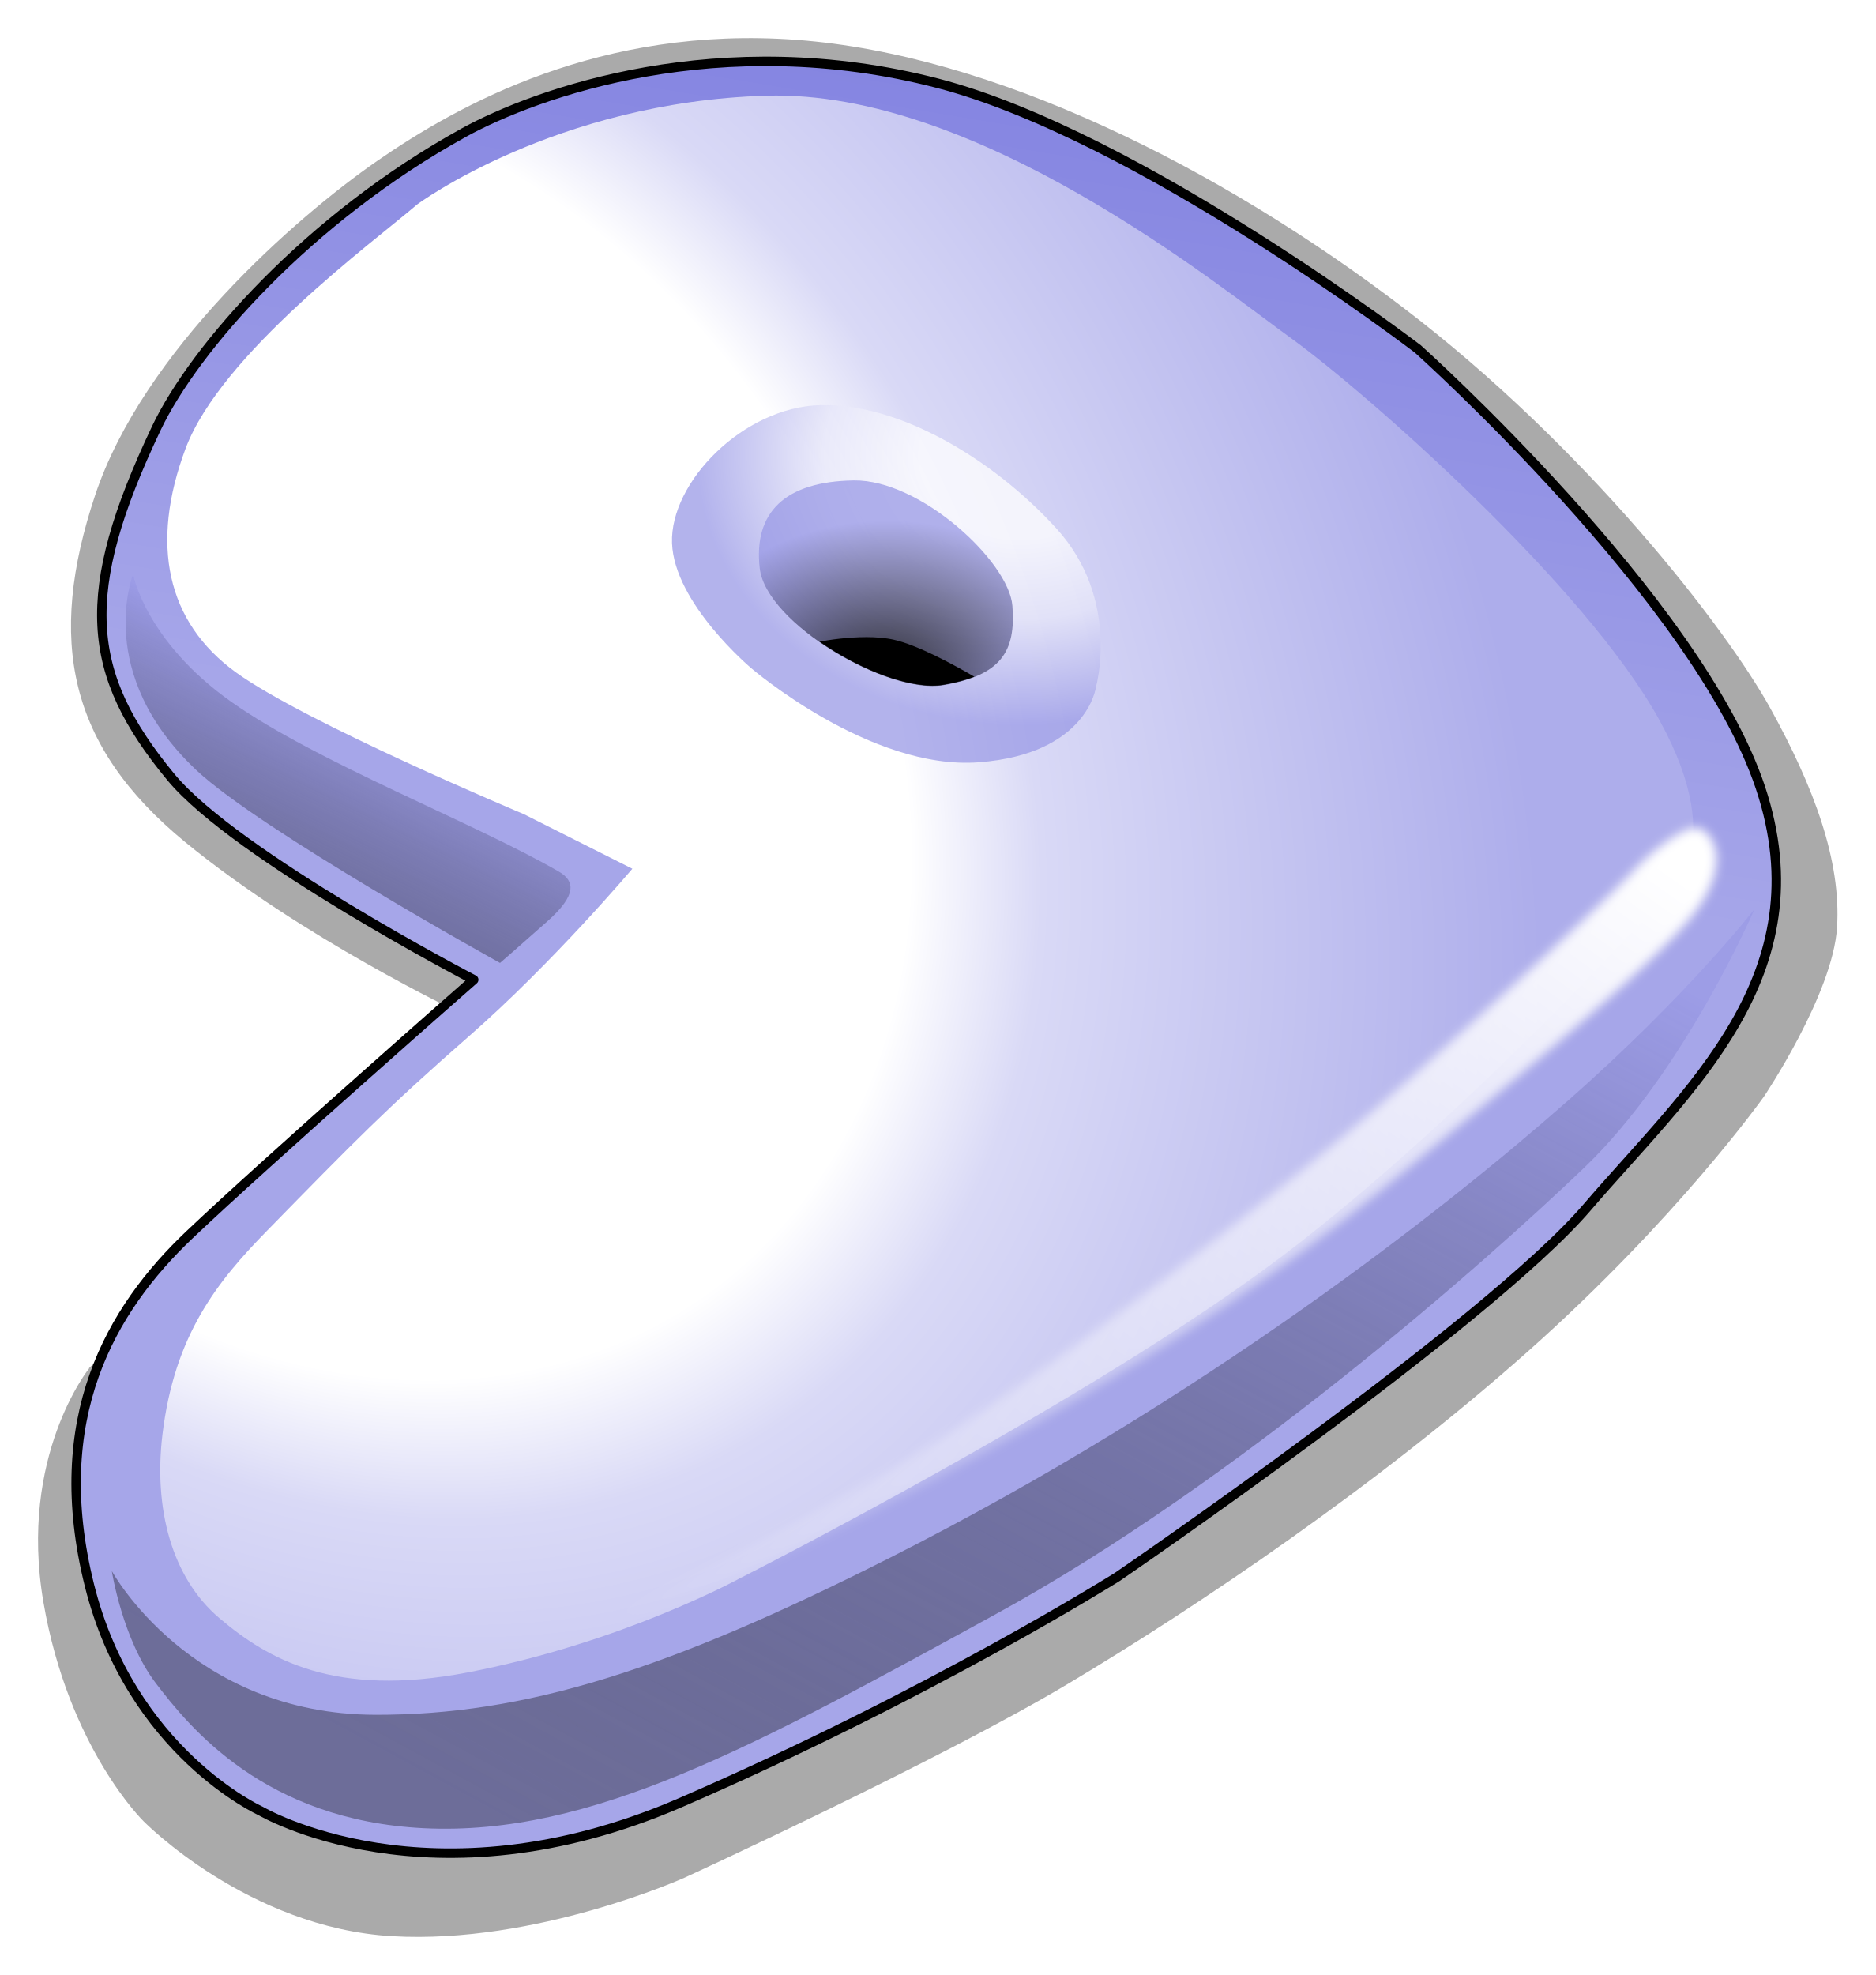
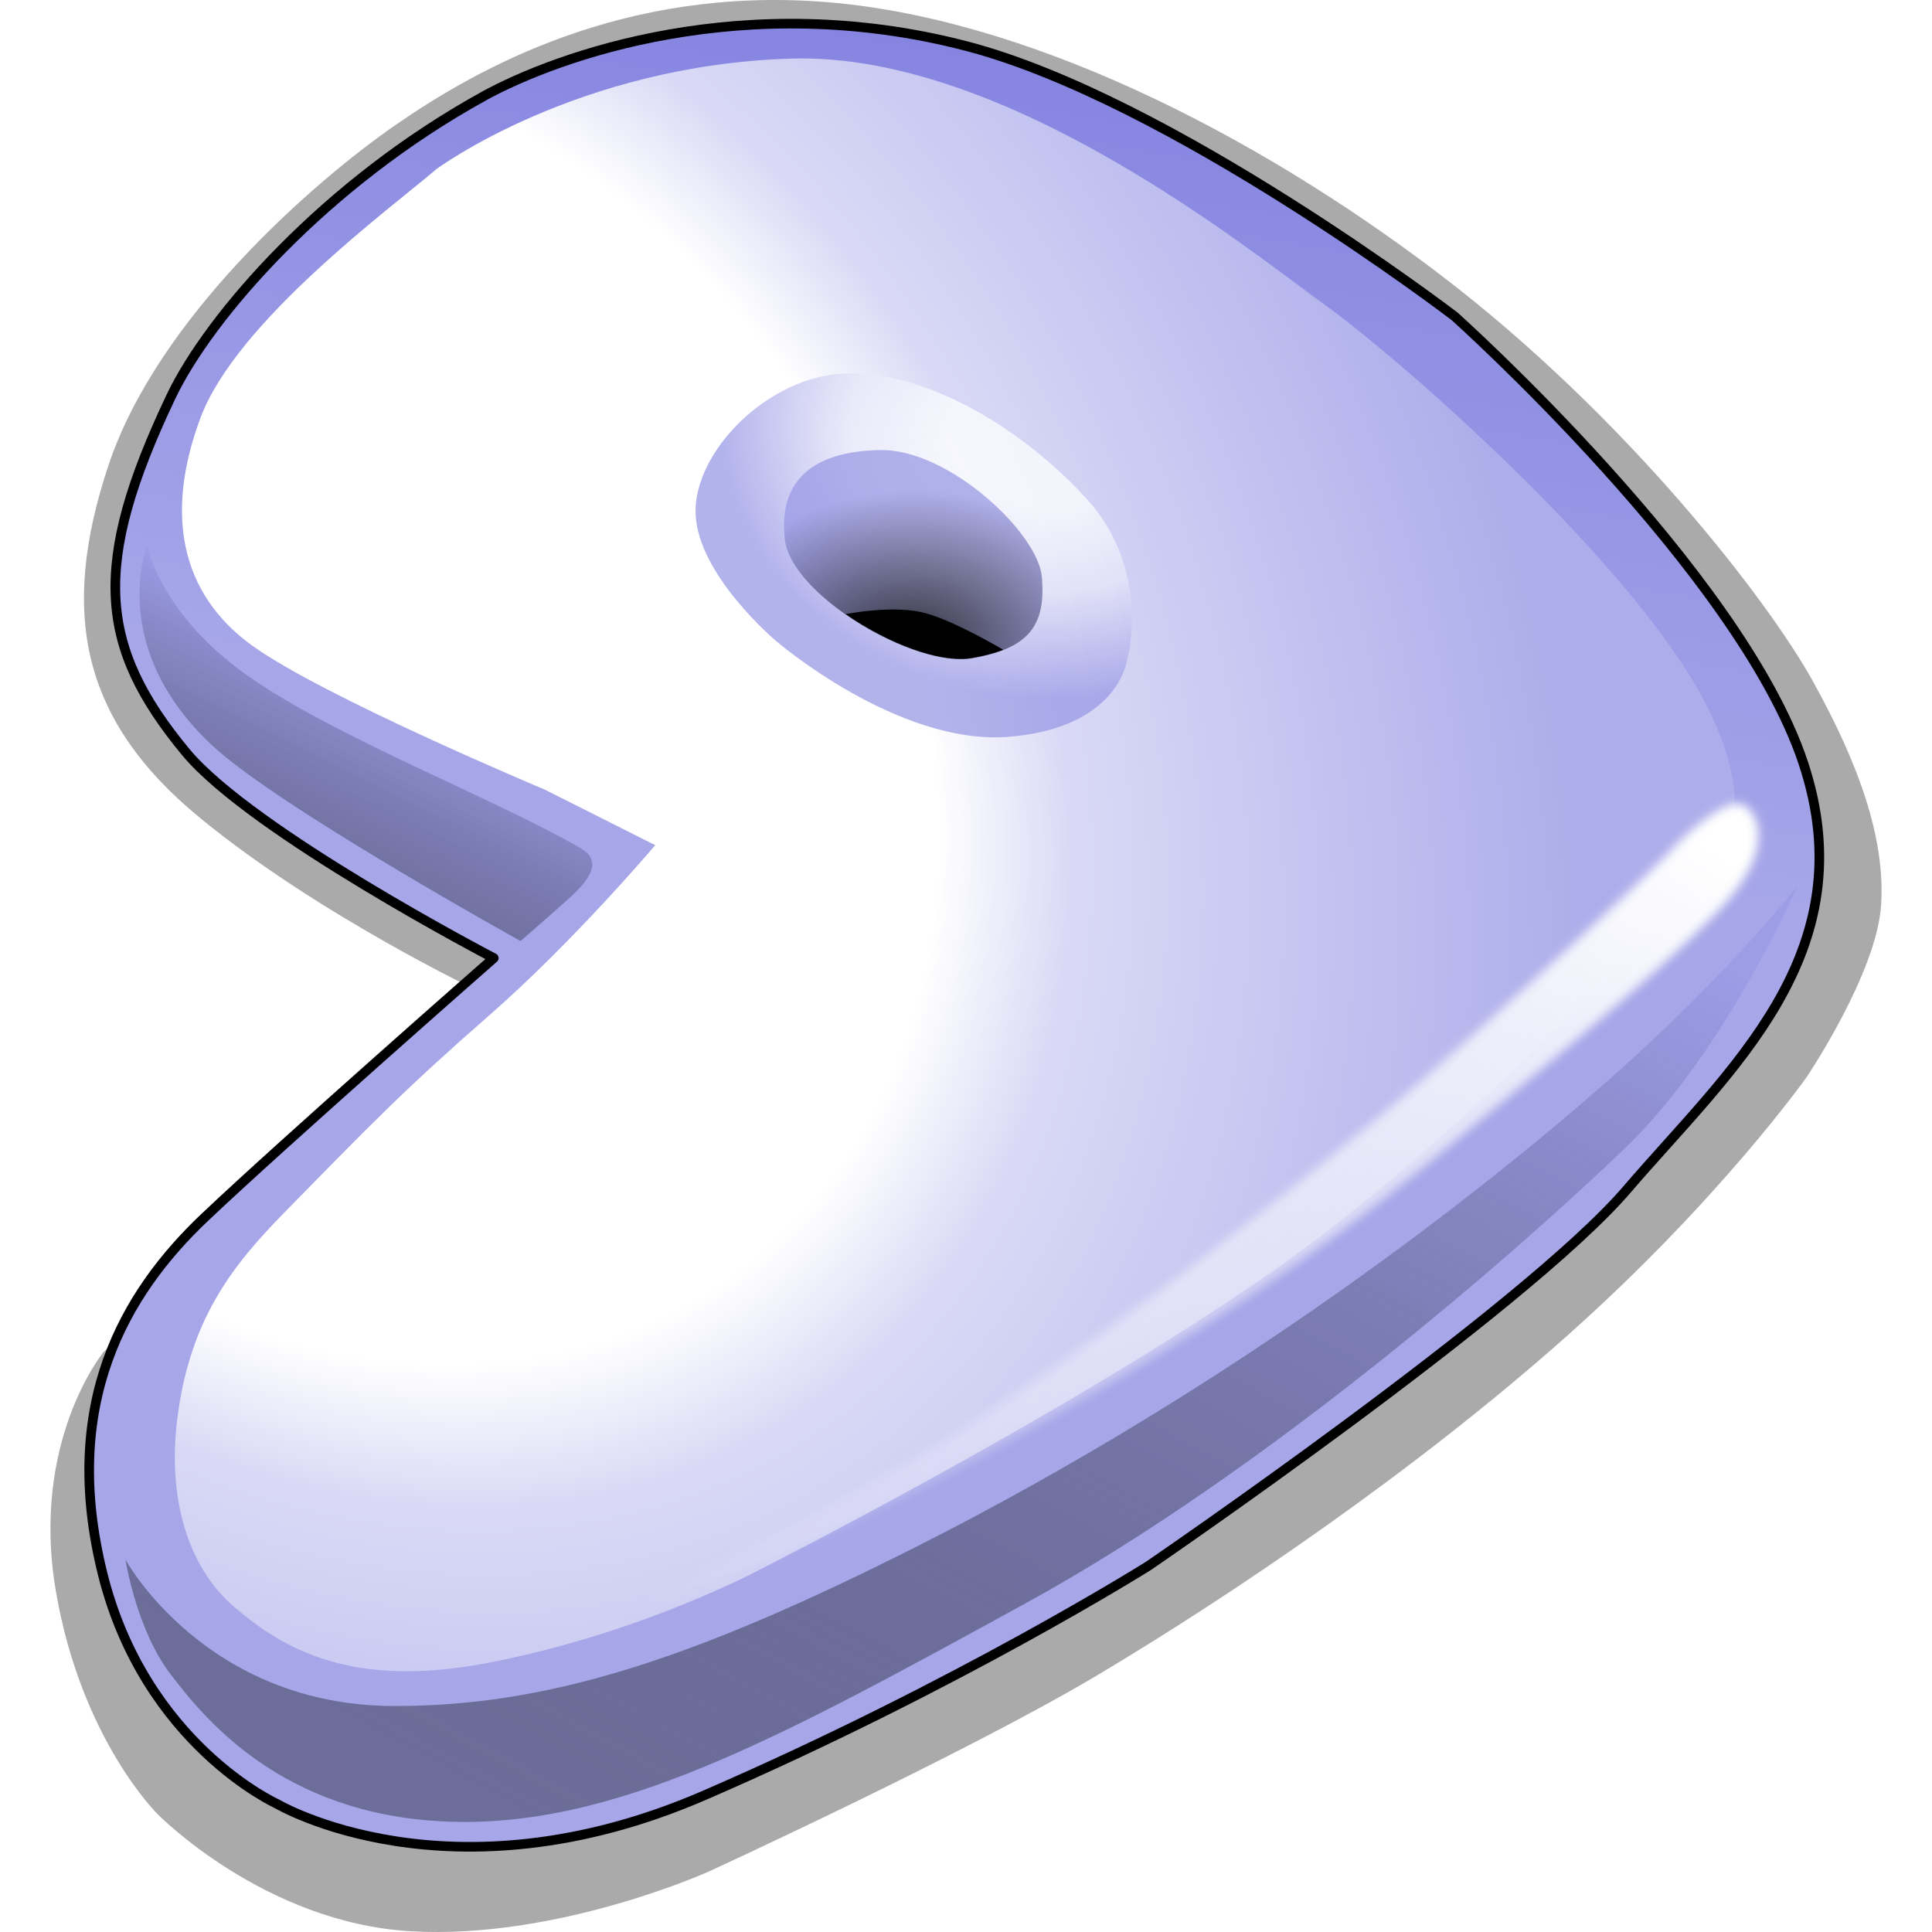
- <svg xmlns="http://www.w3.org/2000/svg" xmlns:xlink="http://www.w3.org/1999/xlink" width="493.3" height="519.3" version="1.1">
-   <defs>
+ <svg xmlns="http://www.w3.org/2000/svg" xmlns:xlink="http://www.w3.org/1999/xlink" width="160" height="160" version="1.1" id="svg3763">
+   <defs id="defs3737">
    <linearGradient id="vlpa">
-       <stop style="stop-opacity:.459" offset="0" />
-       <stop style="stop-color:#9999e6" offset="1" />
+       <stop style="stop-opacity:.459" offset="0" id="stop3694" />
+       <stop style="stop-color:#9999e6" offset="1" id="stop3696" />
    </linearGradient>
-     <radialGradient id="vlpd" cx="240.2" cy="350.8" r="303.3" gradientTransform="matrix(.691 1.012 -.8154 .557 374.4 -116.5)" gradientUnits="userSpaceOnUse">
-       <stop style="stop-color:#fff" offset="0" />
-       <stop style="stop-color:#fff" offset=".487" />
-       <stop style="stop-color:#d9d9f6" offset=".593" />
-       <stop style="stop-color:#adadeb" offset="1" />
+     <radialGradient id="vlpd" cx="240.2" cy="350.8" r="303.3" gradientTransform="matrix(0.691,1.012,-0.8154,0.557,374.4,-116.5)" gradientUnits="userSpaceOnUse">
+       <stop style="stop-color:#fff" offset="0" id="stop3699" />
+       <stop style="stop-color:#fff" offset=".487" id="stop3701" />
+       <stop style="stop-color:#d9d9f6" offset=".593" id="stop3703" />
+       <stop style="stop-color:#adadeb" offset="1" id="stop3705" />
    </radialGradient>
-     <radialGradient id="vlpc" cx="402.9" cy="273.5" r="77.79" gradientTransform="scale(1.095 .9133)" gradientUnits="userSpaceOnUse">
-       <stop style="stop-color:#fff" offset="0" />
-       <stop style="stop-color:#fff" offset=".304" />
-       <stop style="stop-color:#e6e6f9" offset=".607" />
-       <stop style="stop-color:#9999e6" offset="1" />
+     <radialGradient id="vlpc" cx="402.9" cy="273.5" r="77.79" gradientTransform="scale(1.095,0.9133)" gradientUnits="userSpaceOnUse">
+       <stop style="stop-color:#fff" offset="0" id="stop3708" />
+       <stop style="stop-color:#fff" offset=".304" id="stop3710" />
+       <stop style="stop-color:#e6e6f9" offset=".607" id="stop3712" />
+       <stop style="stop-color:#9999e6" offset="1" id="stop3714" />
    </radialGradient>
-     <linearGradient id="vlph" x1="192.6" x2="234.9" y1="404.7" y2="331.9" gradientTransform="scale(1.083 .9232)" gradientUnits="userSpaceOnUse" xlink:href="#vlpa" />
-     <linearGradient id="vlpg" x1="188.6" x2="450.4" y1="785.1" y2="519.5" gradientTransform="scale(1.348 .7417)" gradientUnits="userSpaceOnUse" xlink:href="#vlpa" />
-     <linearGradient id="vlpf" x1="508.2" x2="271" y1="428.6" y2="659.8" gradientTransform="scale(1.201 .8329)" gradientUnits="userSpaceOnUse">
-       <stop style="stop-color:#fff" offset="0" />
-       <stop style="stop-color:#fff;stop-opacity:0" offset="1" />
+     <linearGradient id="vlph" x1="192.6" x2="234.9" y1="404.7" y2="331.9" gradientTransform="scale(1.083,0.9232)" gradientUnits="userSpaceOnUse" xlink:href="#vlpa" />
+     <linearGradient id="vlpg" x1="188.6" x2="450.4" y1="785.1" y2="519.5" gradientTransform="scale(1.348,0.7417)" gradientUnits="userSpaceOnUse" xlink:href="#vlpa" />
+     <linearGradient id="vlpf" x1="508.2" x2="271" y1="428.6" y2="659.8" gradientTransform="scale(1.201,0.8329)" gradientUnits="userSpaceOnUse">
+       <stop style="stop-color:#fff" offset="0" id="stop3719" />
+       <stop style="stop-color:#fff;stop-opacity:0" offset="1" id="stop3721" />
    </linearGradient>
-     <filter id="vlpi">
-       <feGaussianBlur stdDeviation="1.309" />
+     <filter id="vlpi" x="-0.01" y="-0.015" width="1.02" height="1.029">
+       <feGaussianBlur stdDeviation="1.309" id="feGaussianBlur3724" />
    </filter>
    <linearGradient id="vlpe" x1="354.2" x2="314.4" y1="83.33" y2="322.3" gradientUnits="userSpaceOnUse">
-       <stop style="stop-color:#7b7bdf" offset="0" />
-       <stop style="stop-color:#a6a6e9" offset="1" />
+       <stop style="stop-color:#7b7bdf" offset="0" id="stop3727" />
+       <stop style="stop-color:#a6a6e9" offset="1" id="stop3729" />
    </linearGradient>
-     <radialGradient id="vlpb" cx="364.3" cy="341" r="35.68" gradientTransform="matrix(1.504 -.05645 .04112 1.095 -156.9 -46.75)" gradientUnits="userSpaceOnUse">
-       <stop offset="0" />
-       <stop style="stop-color:#9999e6" offset="1" />
+     <radialGradient id="vlpb" cx="364.3" cy="341" r="35.68" gradientTransform="matrix(1.504,-0.05645,0.04112,1.095,-156.9,-46.75)" gradientUnits="userSpaceOnUse">
+       <stop offset="0" id="stop3732" />
+       <stop style="stop-color:#9999e6" offset="1" id="stop3734" />
    </radialGradient>
  </defs>
-   <g transform="translate(-152 -139)">
-     <g transform="translate(-20.81 8.922)">
-       <path d="m196.3 489.8s-18.67 23.07-12.08 61.51c6.59 38.44 26.36 57.66 26.36 57.66s27.46 28.01 65.35 30.2c37.89 2.197 76.89-15.38 76.89-15.38s67-30.75 101-51.07c34.05-20.32 81.28-52.17 120.8-87.32 39.54-35.15 62.06-67 62.06-67s18.12-26.91 19.22-44.48c1.098-17.57-6.041-36.8-17.57-57.66-11.53-20.87-48.33-68.65-96.66-105.4-48.33-36.8-107.6-66.45-159.3-70.3-51.62-3.844-88.97 17.02-110.4 31.85-21.42 14.83-61.51 49.98-74.14 87.87-12.69 38.06-7.139 65.9 23.61 91.16 30.75 25.26 72.49 45.03 72.49 45.03l-97.75 93.36z" style="fill-opacity:.333;fill-rule:evenodd" />
-       <path d="m294.7 165c-40.55 22.33-70.77 56.56-80.79 77.7-20.59 43.39-18.71 64.44 3.844 91.71 17.12 20.7 79.63 53.27 79.63 53.27s-53.82 47.23-74.69 67c-20.87 19.77-37.34 48.33-26.36 92.26 10.98 43.93 45.03 59.31 45.03 59.31s44.48 26.36 110.4-2.197c65.9-28.56 114.8-59.31 114.8-59.31s97.2-66.45 123.6-97.2c26.36-30.75 62.06-60.96 45.58-110.4-16.48-49.43-90.07-115.3-90.07-115.3s-73.33-56.1-126.2-69.85c-57.24-14.89-105.6 2.44-124.8 13.01z" style="fill-rule:evenodd;fill:url(#vlpe);stroke-linecap:round;stroke-linejoin:round;stroke-width:2.485;stroke:#000" />
-       <path d="m339.1 358.5s-20.87 24.71-42.84 43.93c-21.97 19.22-30.45 27.98-53.16 51.18-13.18 13.46-24.44 27.47-27.58 53.73-2.285 19.14 2.289 37.47 15.01 48.23s30.22 20.97 65.18 14.27c40.72-7.807 71.54-24.71 71.54-24.71s92.89-47 142.9-84.89c49.98-37.89 100.6-94.62 100.6-94.62s17.53-11.52-1.565-46.21c-19.54-35.5-76.95-85.97-96.72-100.3-19.77-14.28-82.76-65.52-138.2-63.87s-91.71 28.56-91.71 28.56c-11.53 9.885-51.62 39.27-60.96 64.25-9.405 25.17-4.943 45.58 13.18 58.76 18.12 13.18 75.79 37.34 75.79 37.34z" style="fill-rule:evenodd;fill:url(#vlpd)" />
-       <path d="m370.4 305.8s31.3 26.91 59.86 24.71c28.56-2.197 30.75-19.77 30.75-19.77s6.59-23.07-10.43-41.74c-17.02-18.67-41.74-32.95-62.06-32.4-20.32 0.549-39.54 20.32-38.99 36.25 0.549 15.93 20.87 32.95 20.87 32.95z" style="fill-opacity:.75;fill-rule:evenodd;fill:url(#vlpc)" />
-       <path d="m397.3 256.4c-18.12 0.275-26.37 8.441-24.71 23.07 1.648 14.55 33.75 33.26 48.33 30.75 15.11-2.597 19.07-8.77 18.12-20.87-0.9-11.55-24.16-33.23-41.74-32.95z" style="fill-opacity:.75;fill-rule:evenodd;fill:url(#vlpb)" />
-       <path d="m207.8 281.1s3.295 17.57 25.81 33.5c22.52 15.93 64.23 31.94 86.14 44.64 4.199 2.434 4.91 6.049-2.972 13.06-7.554 6.719-12.48 10.97-12.48 10.97s-63.09-34.93-79.84-50.68c-27.08-25.46-16.65-51.49-16.65-51.49z" style="fill-opacity:.75;fill-rule:evenodd;fill:url(#vlph)" />
-       <path d="m202.3 543.3s20.59 37.55 69.23 37.66c39.23 0.085 76.56-11.63 135.1-41.19 82.89-41.85 146.6-92.16 178.4-120.2 31.85-28.01 49.18-50.48 49.18-50.48s-18.38 42.7-44.74 67.96c-26.36 25.26-91.71 82.93-154.9 117.5-63.16 34.6-106.2 58.4-150.3 56.23-41.88-2.054-61.68-26.58-70.47-38.11-8.787-11.53-11.57-29.42-11.57-29.42z" style="fill-opacity:.75;fill-rule:evenodd;fill:url(#vlpg)" />
-       <path d="m315.5 562.8s38.44-8.238 111.5-48.33c73.04-40.09 103.5-66.85 125.4-85.02s54.25-45.06 64.69-57.69c10.43-12.63 7.496-21.39 3.048-23.77-3.423-1.833-13.12 5.869-18.6 11.93s-46.6 44.17-69.66 63.94-87.87 71.39-126.9 93.91c-38.99 22.52-89.52 45.03-89.52 45.03z" style="fill-rule:evenodd;fill:url(#vlpf);filter:url(#vlpi)" />
-       <path transform="translate(172.8 130)" d="m227.8 167.6c-4.822 0-9.519 0.689-12.28 1.188 10.74 7.478 24.44 12.75 32.62 11.34 3.176-0.546 5.845-1.242 8.094-2.125-5.276-3.068-14.9-8.321-21.19-9.719-2.25-0.5-4.766-0.688-7.25-0.688z" style="color:#000000" />
+   <g transform="matrix(0.3204716,0,0,0.3204716,-47.74034,-47.75598)" id="g3761">
+     <g transform="translate(-20.81,8.922)" id="g3759">
+       <path d="m 196.3,489.8 c 0,0 -18.67,23.07 -12.08,61.51 6.59,38.44 26.36,57.66 26.36,57.66 0,0 27.46,28.01 65.35,30.2 37.89,2.197 76.89,-15.38 76.89,-15.38 0,0 67,-30.75 101,-51.07 34.05,-20.32 81.28,-52.17 120.8,-87.32 39.54,-35.15 62.06,-67 62.06,-67 0,0 18.12,-26.91 19.22,-44.48 1.098,-17.57 -6.041,-36.8 -17.57,-57.66 -11.53,-20.87 -48.33,-68.65 -96.66,-105.4 -48.33,-36.8 -107.6,-66.45 -159.3,-70.3 -51.62,-3.844 -88.97,17.02 -110.4,31.85 -21.42,14.83 -61.51,49.98 -74.14,87.87 -12.69,38.06 -7.139,65.9 23.61,91.16 30.75,25.26 72.49,45.03 72.49,45.03 l -97.75,93.36 z" style="fill-opacity:0.333;fill-rule:evenodd" id="path3741" />
+       <path d="m 294.7,165 c -40.55,22.33 -70.77,56.56 -80.79,77.7 -20.59,43.39 -18.71,64.44 3.844,91.71 17.12,20.7 79.63,53.27 79.63,53.27 0,0 -53.82,47.23 -74.69,67 -20.87,19.77 -37.34,48.33 -26.36,92.26 10.98,43.93 45.03,59.31 45.03,59.31 0,0 44.48,26.36 110.4,-2.197 65.9,-28.56 114.8,-59.31 114.8,-59.31 0,0 97.2,-66.45 123.6,-97.2 26.36,-30.75 62.06,-60.96 45.58,-110.4 -16.48,-49.43 -90.07,-115.3 -90.07,-115.3 0,0 -73.33,-56.1 -126.2,-69.85 -57.24,-14.89 -105.6,2.44 -124.8,13.01 z" style="fill:url(#vlpe);fill-rule:evenodd;stroke:#000000;stroke-width:2.485;stroke-linecap:round;stroke-linejoin:round" id="path3743" />
+       <path d="m 339.1,358.5 c 0,0 -20.87,24.71 -42.84,43.93 -21.97,19.22 -30.45,27.98 -53.16,51.18 -13.18,13.46 -24.44,27.47 -27.58,53.73 -2.285,19.14 2.289,37.47 15.01,48.23 12.721,10.76 30.22,20.97 65.18,14.27 40.72,-7.807 71.54,-24.71 71.54,-24.71 0,0 92.89,-47 142.9,-84.89 49.98,-37.89 100.6,-94.62 100.6,-94.62 0,0 17.53,-11.52 -1.565,-46.21 -19.54,-35.5 -76.95,-85.97 -96.72,-100.3 -19.77,-14.28 -82.76,-65.52 -138.2,-63.87 -55.44,1.65 -91.71,28.56 -91.71,28.56 -11.53,9.885 -51.62,39.27 -60.96,64.25 -9.405,25.17 -4.943,45.58 13.18,58.76 18.12,13.18 75.79,37.34 75.79,37.34 z" style="fill:url(#vlpd);fill-rule:evenodd" id="path3745" />
+       <path d="m 370.4,305.8 c 0,0 31.3,26.91 59.86,24.71 28.56,-2.197 30.75,-19.77 30.75,-19.77 0,0 6.59,-23.07 -10.43,-41.74 -17.02,-18.67 -41.74,-32.95 -62.06,-32.4 -20.32,0.549 -39.54,20.32 -38.99,36.25 0.549,15.93 20.87,32.95 20.87,32.95 z" style="fill:url(#vlpc);fill-opacity:0.75;fill-rule:evenodd" id="path3747" />
+       <path d="m 397.3,256.4 c -18.12,0.275 -26.37,8.441 -24.71,23.07 1.648,14.55 33.75,33.26 48.33,30.75 15.11,-2.597 19.07,-8.77 18.12,-20.87 -0.9,-11.55 -24.16,-33.23 -41.74,-32.95 z" style="fill:url(#vlpb);fill-opacity:0.75;fill-rule:evenodd" id="path3749" />
+       <path d="m 207.8,281.1 c 0,0 3.295,17.57 25.81,33.5 22.52,15.93 64.23,31.94 86.14,44.64 4.199,2.434 4.91,6.049 -2.972,13.06 -7.554,6.719 -12.48,10.97 -12.48,10.97 0,0 -63.09,-34.93 -79.84,-50.68 -27.08,-25.46 -16.65,-51.49 -16.65,-51.49 z" style="fill:url(#vlph);fill-opacity:0.75;fill-rule:evenodd" id="path3751" />
+       <path d="m 202.3,543.3 c 0,0 20.59,37.55 69.23,37.66 39.23,0.085 76.56,-11.63 135.1,-41.19 82.89,-41.85 146.6,-92.16 178.4,-120.2 31.85,-28.01 49.18,-50.48 49.18,-50.48 0,0 -18.38,42.7 -44.74,67.96 -26.36,25.26 -91.71,82.93 -154.9,117.5 -63.16,34.6 -106.2,58.4 -150.3,56.23 -41.88,-2.054 -61.68,-26.58 -70.47,-38.11 -8.787,-11.53 -11.57,-29.42 -11.57,-29.42 z" style="fill:url(#vlpg);fill-opacity:0.75;fill-rule:evenodd" id="path3753" />
+       <path d="m 315.5,562.8 c 0,0 38.44,-8.238 111.5,-48.33 73.04,-40.09 103.5,-66.85 125.4,-85.02 21.9,-18.17 54.25,-45.06 64.69,-57.69 10.43,-12.63 7.496,-21.39 3.048,-23.77 -3.423,-1.833 -13.12,5.869 -18.6,11.93 -5.48,6.061 -46.6,44.17 -69.66,63.94 -23.06,19.77 -87.87,71.39 -126.9,93.91 -38.99,22.52 -89.52,45.03 -89.52,45.03 z" style="fill:url(#vlpf);fill-rule:evenodd;filter:url(#vlpi)" id="path3755" />
+       <path transform="translate(172.8,130)" d="m 227.8,167.6 c -4.822,0 -9.519,0.689 -12.28,1.188 10.74,7.478 24.44,12.75 32.62,11.34 3.176,-0.546 5.845,-1.242 8.094,-2.125 -5.276,-3.068 -14.9,-8.321 -21.19,-9.719 -2.25,-0.5 -4.766,-0.688 -7.25,-0.688 z" style="color:#000000" id="path3757" />
    </g>
  </g>
</svg>
